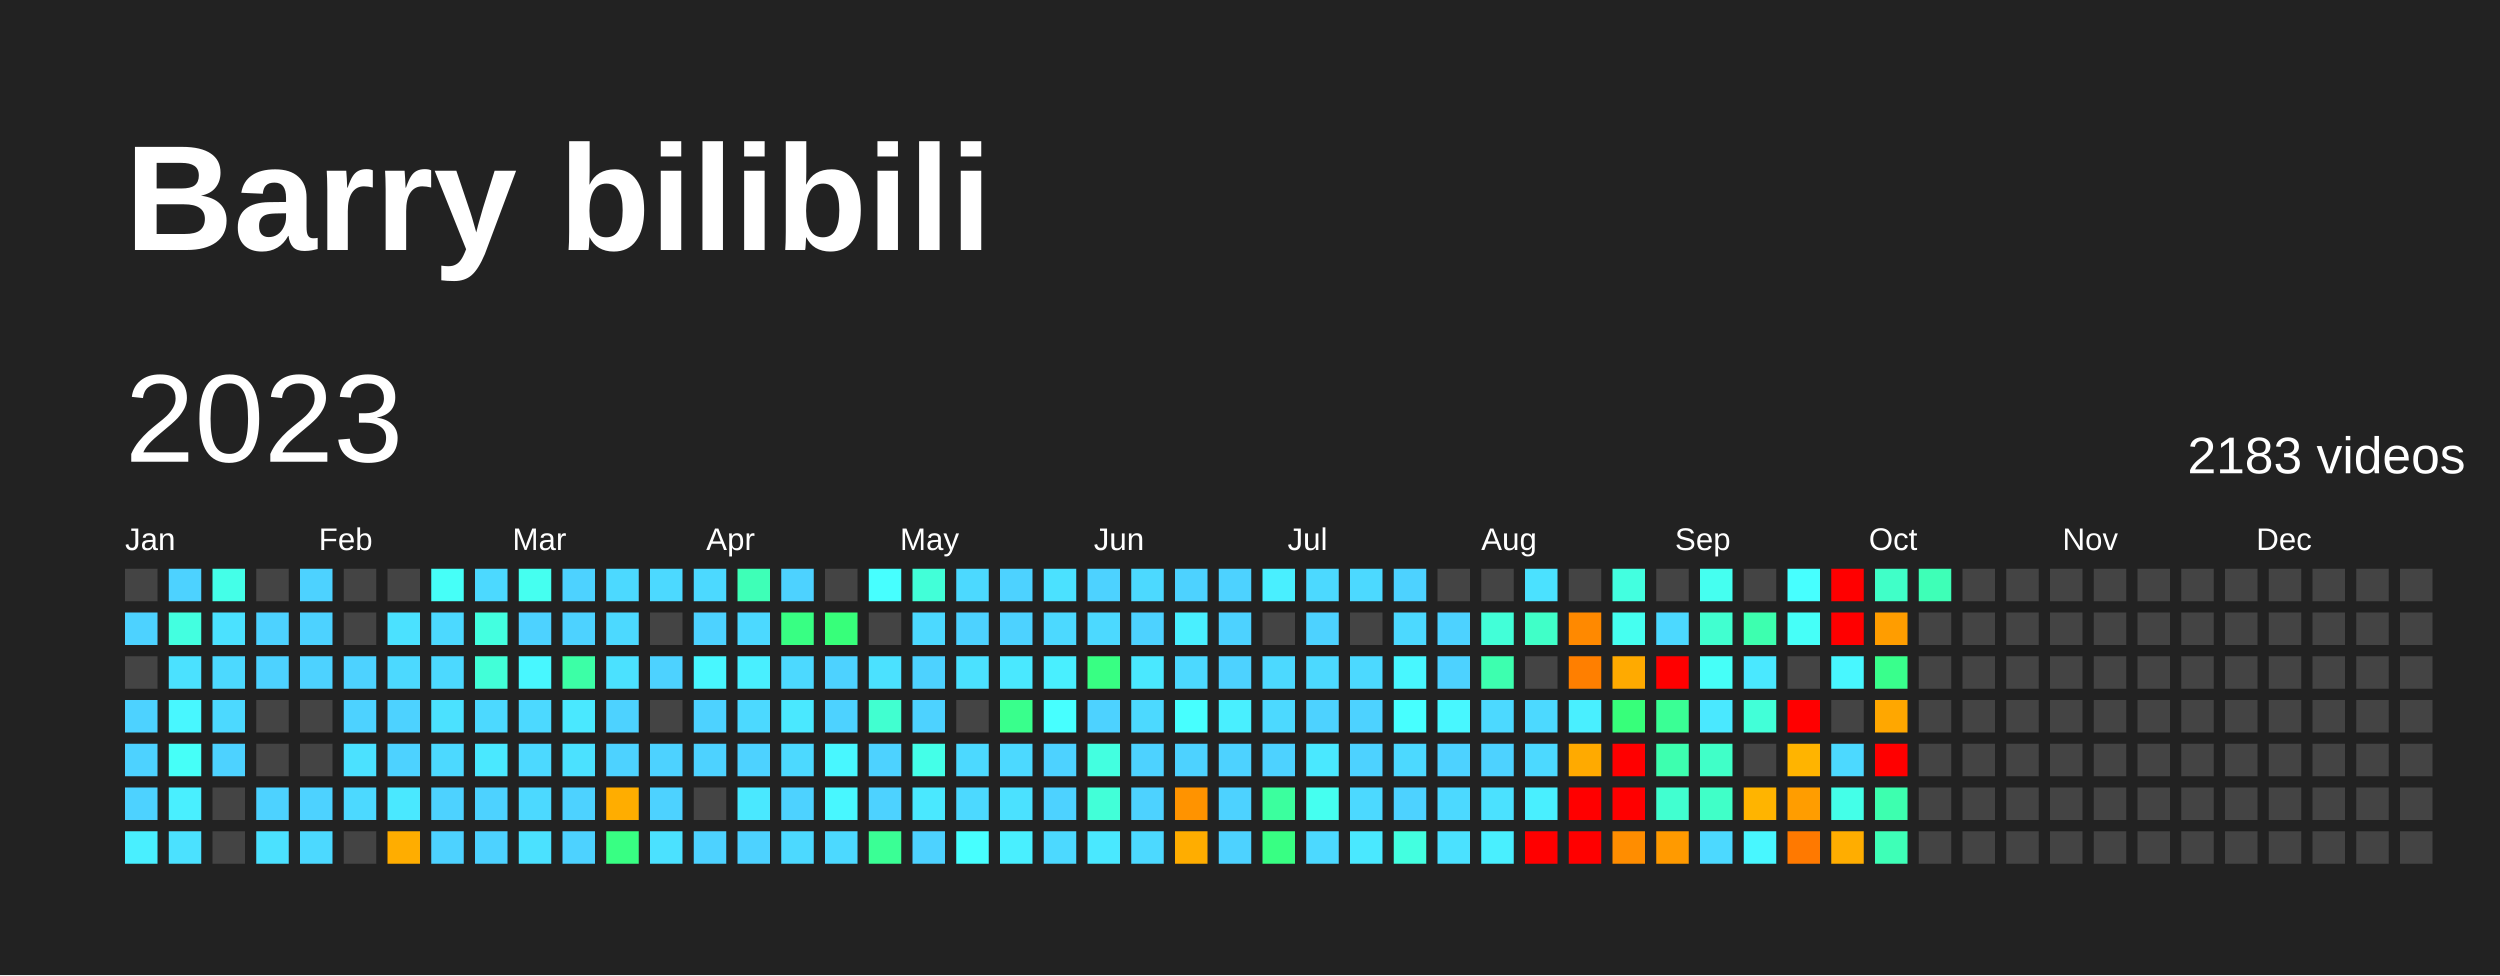
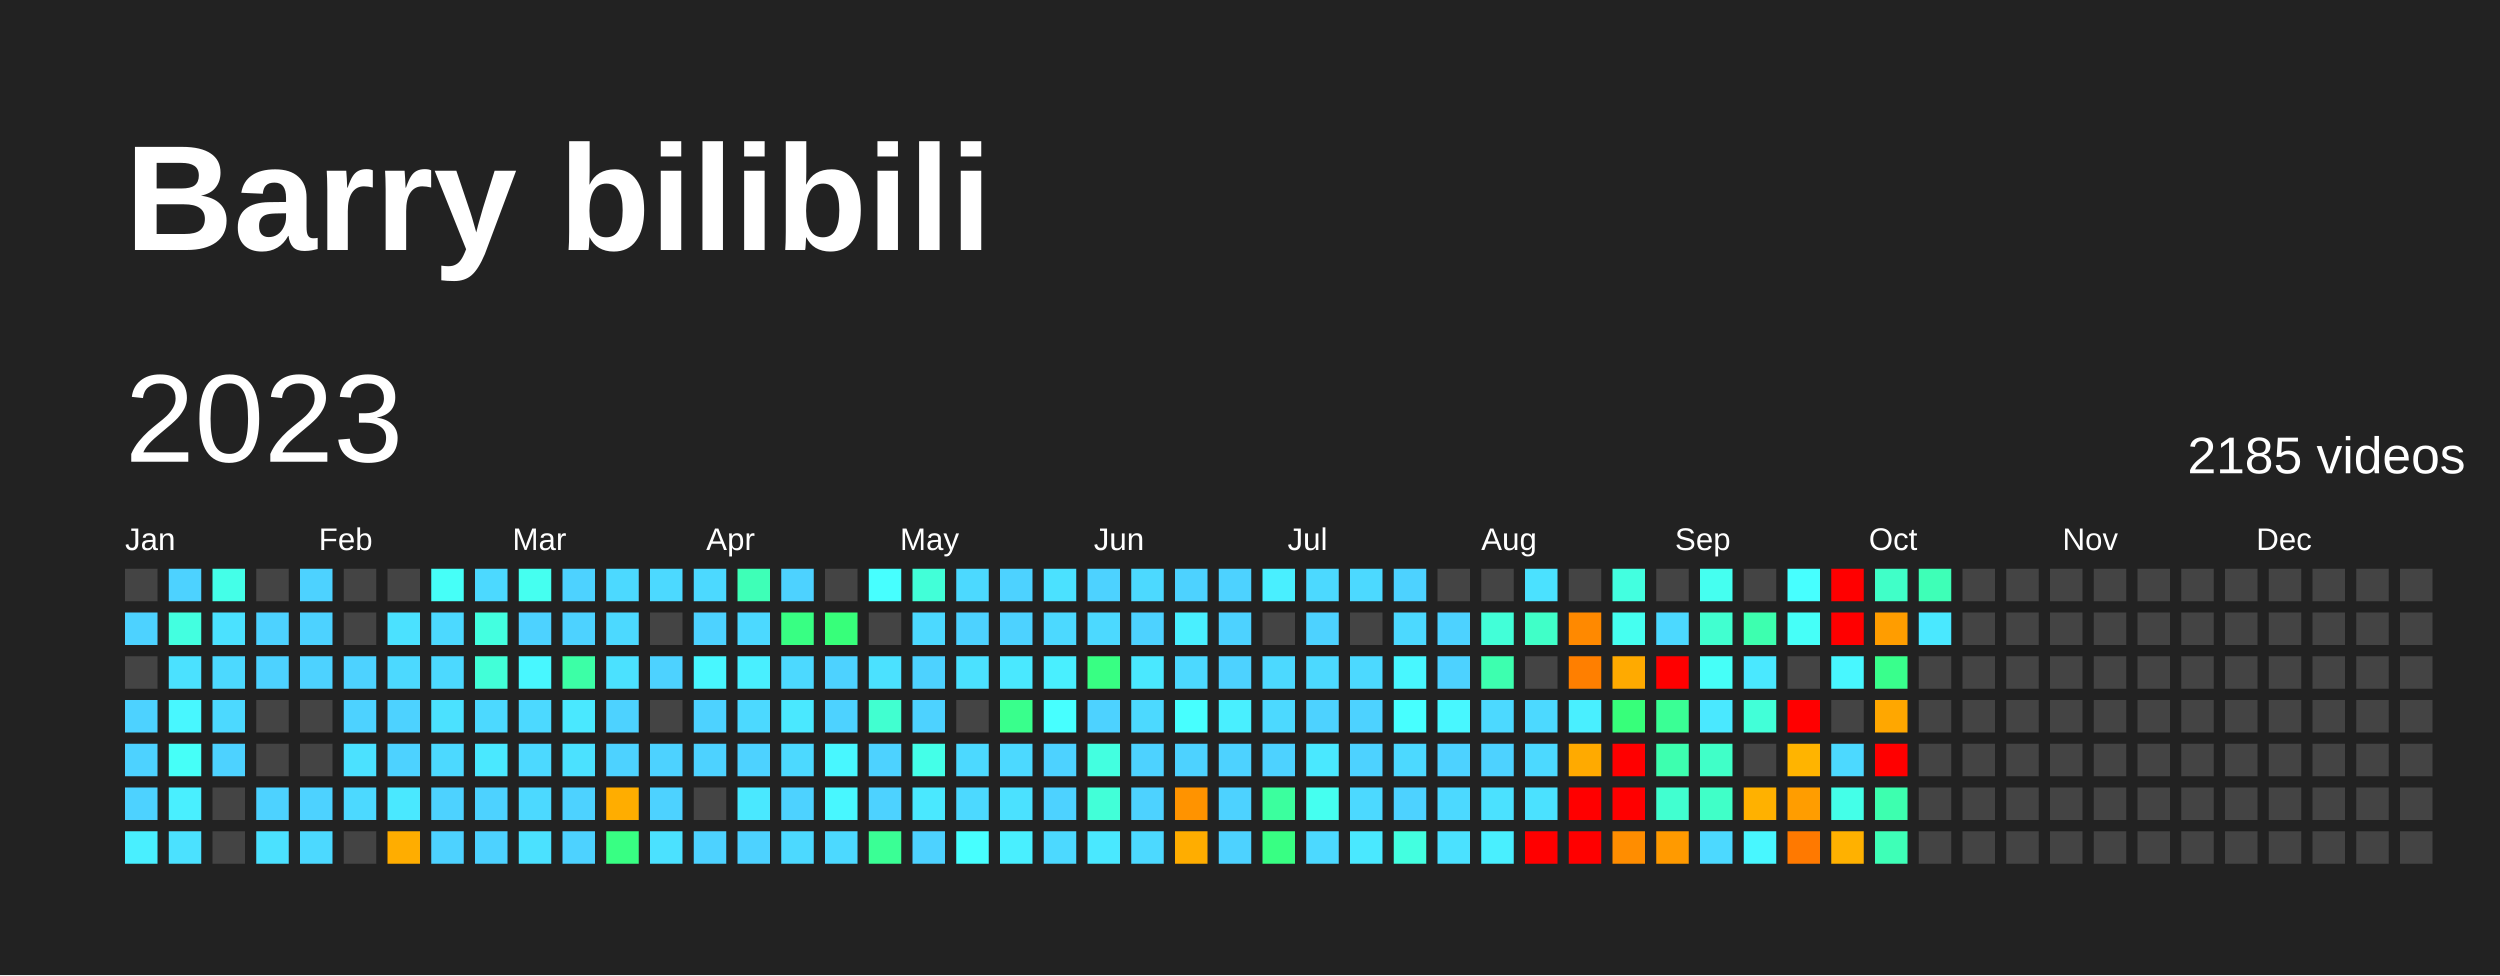
<svg xmlns="http://www.w3.org/2000/svg" baseProfile="full" height="78mm" version="1.1" viewBox="0,0,200,78" width="200mm">
  <defs />
  <rect fill="#222222" height="78" width="200" x="0" y="0" />
  <text fill="#FFFFFF" style="font-size:12px; font-family:Arial; font-weight:bold;" x="10" y="20">Barry bilibili</text>
  <text dominant-baseline="hanging" fill="#FFFFFF" style="font-size:10.0px; font-family:Arial;" x="10" y="30">2023</text>
-   <text dominant-baseline="hanging" fill="#FFFFFF" style="font-size:4.125px; font-family:Arial;" x="175" y="35">2183 videos</text>
+   <text dominant-baseline="hanging" fill="#FFFFFF" style="font-size:4.125px; font-family:Arial;" x="175" y="35">2185 videos</text>
  <text fill="#FFFFFF" style="font-size:2.5px; font-family:Arial" x="10.0" y="44">Jan</text>
  <text fill="#FFFFFF" style="font-size:2.5px; font-family:Arial" x="25.5" y="44">Feb</text>
  <text fill="#FFFFFF" style="font-size:2.5px; font-family:Arial" x="41.0" y="44">Mar</text>
  <text fill="#FFFFFF" style="font-size:2.5px; font-family:Arial" x="56.5" y="44">Apr</text>
  <text fill="#FFFFFF" style="font-size:2.5px; font-family:Arial" x="72.0" y="44">May</text>
  <text fill="#FFFFFF" style="font-size:2.5px; font-family:Arial" x="87.5" y="44">Jun</text>
  <text fill="#FFFFFF" style="font-size:2.5px; font-family:Arial" x="103.0" y="44">Jul</text>
  <text fill="#FFFFFF" style="font-size:2.5px; font-family:Arial" x="118.5" y="44">Aug</text>
  <text fill="#FFFFFF" style="font-size:2.5px; font-family:Arial" x="134.0" y="44">Sep</text>
  <text fill="#FFFFFF" style="font-size:2.5px; font-family:Arial" x="149.5" y="44">Oct</text>
  <text fill="#FFFFFF" style="font-size:2.5px; font-family:Arial" x="165.0" y="44">Nov</text>
  <text fill="#FFFFFF" style="font-size:2.5px; font-family:Arial" x="180.5" y="44">Dec</text>
  <rect fill="#444444" height="2.6" width="2.6" x="10.0" y="45.5" />
  <rect fill="#4dd2ff" height="2.6" width="2.6" x="10.0" y="49.0" />
  <rect fill="#444444" height="2.6" width="2.6" x="10.0" y="52.5" />
  <rect fill="#4dd2ff" height="2.6" width="2.6" x="10.0" y="56.0" />
  <rect fill="#4dd2ff" height="2.6" width="2.6" x="10.0" y="59.5" />
  <rect fill="#4dd2ff" height="2.6" width="2.6" x="10.0" y="63.0" />
  <rect fill="#49efff" height="2.6" width="2.6" x="10.0" y="66.5" />
  <rect fill="#4dd2ff" height="2.6" width="2.6" x="13.5" y="45.5" />
  <rect fill="#43ffe0" height="2.6" width="2.6" x="13.5" y="49.0" />
  <rect fill="#4be1ff" height="2.6" width="2.6" x="13.5" y="52.5" />
  <rect fill="#48f7ff" height="2.6" width="2.6" x="13.5" y="56.0" />
  <rect fill="#46fff8" height="2.6" width="2.6" x="13.5" y="59.5" />
  <rect fill="#49efff" height="2.6" width="2.6" x="13.5" y="63.0" />
  <rect fill="#4be1ff" height="2.6" width="2.6" x="13.5" y="66.5" />
  <rect fill="#44ffe8" height="2.6" width="2.6" x="17.0" y="45.5" />
  <rect fill="#4be1ff" height="2.6" width="2.6" x="17.0" y="49.0" />
  <rect fill="#4cd9ff" height="2.6" width="2.6" x="17.0" y="52.5" />
  <rect fill="#4cd9ff" height="2.6" width="2.6" x="17.0" y="56.0" />
  <rect fill="#4dd2ff" height="2.6" width="2.6" x="17.0" y="59.5" />
  <rect fill="#444444" height="2.6" width="2.6" x="17.0" y="63.0" />
  <rect fill="#444444" height="2.6" width="2.6" x="17.0" y="66.5" />
  <rect fill="#444444" height="2.6" width="2.6" x="20.5" y="45.5" />
  <rect fill="#4dd2ff" height="2.6" width="2.6" x="20.5" y="49.0" />
  <rect fill="#4dd2ff" height="2.6" width="2.6" x="20.5" y="52.5" />
  <rect fill="#444444" height="2.6" width="2.6" x="20.5" y="56.0" />
  <rect fill="#444444" height="2.6" width="2.6" x="20.5" y="59.5" />
  <rect fill="#4dd2ff" height="2.6" width="2.6" x="20.5" y="63.0" />
  <rect fill="#4be1ff" height="2.6" width="2.6" x="20.5" y="66.5" />
  <rect fill="#4dd2ff" height="2.6" width="2.6" x="24.0" y="45.5" />
  <rect fill="#4dd2ff" height="2.6" width="2.6" x="24.0" y="49.0" />
  <rect fill="#4dd2ff" height="2.6" width="2.6" x="24.0" y="52.5" />
  <rect fill="#444444" height="2.6" width="2.6" x="24.0" y="56.0" />
  <rect fill="#444444" height="2.6" width="2.6" x="24.0" y="59.5" />
  <rect fill="#4dd2ff" height="2.6" width="2.6" x="24.0" y="63.0" />
  <rect fill="#4cd9ff" height="2.6" width="2.6" x="24.0" y="66.5" />
  <rect fill="#444444" height="2.6" width="2.6" x="27.5" y="45.5" />
  <rect fill="#444444" height="2.6" width="2.6" x="27.5" y="49.0" />
  <rect fill="#4dd2ff" height="2.6" width="2.6" x="27.5" y="52.5" />
  <rect fill="#4dd2ff" height="2.6" width="2.6" x="27.5" y="56.0" />
  <rect fill="#4be1ff" height="2.6" width="2.6" x="27.5" y="59.5" />
  <rect fill="#4cd9ff" height="2.6" width="2.6" x="27.5" y="63.0" />
  <rect fill="#444444" height="2.6" width="2.6" x="27.5" y="66.5" />
  <rect fill="#444444" height="2.6" width="2.6" x="31.0" y="45.5" />
  <rect fill="#4be1ff" height="2.6" width="2.6" x="31.0" y="49.0" />
  <rect fill="#4cd9ff" height="2.6" width="2.6" x="31.0" y="52.5" />
  <rect fill="#4dd2ff" height="2.6" width="2.6" x="31.0" y="56.0" />
  <rect fill="#4dd2ff" height="2.6" width="2.6" x="31.0" y="59.5" />
  <rect fill="#4ae8ff" height="2.6" width="2.6" x="31.0" y="63.0" />
  <rect fill="#ffad00" height="2.6" width="2.6" x="31.0" y="66.5" />
  <rect fill="#46fff8" height="2.6" width="2.6" x="34.5" y="45.5" />
  <rect fill="#4cd9ff" height="2.6" width="2.6" x="34.5" y="49.0" />
  <rect fill="#4cd9ff" height="2.6" width="2.6" x="34.5" y="52.5" />
  <rect fill="#4be1ff" height="2.6" width="2.6" x="34.5" y="56.0" />
  <rect fill="#4cd9ff" height="2.6" width="2.6" x="34.5" y="59.5" />
  <rect fill="#4dd2ff" height="2.6" width="2.6" x="34.5" y="63.0" />
  <rect fill="#4dd2ff" height="2.6" width="2.6" x="34.5" y="66.5" />
  <rect fill="#4cd9ff" height="2.6" width="2.6" x="38.0" y="45.5" />
  <rect fill="#43ffe0" height="2.6" width="2.6" x="38.0" y="49.0" />
  <rect fill="#42ffd8" height="2.6" width="2.6" x="38.0" y="52.5" />
  <rect fill="#4cd9ff" height="2.6" width="2.6" x="38.0" y="56.0" />
  <rect fill="#4ae8ff" height="2.6" width="2.6" x="38.0" y="59.5" />
  <rect fill="#4dd2ff" height="2.6" width="2.6" x="38.0" y="63.0" />
  <rect fill="#4dd2ff" height="2.6" width="2.6" x="38.0" y="66.5" />
  <rect fill="#45fff0" height="2.6" width="2.6" x="41.5" y="45.5" />
  <rect fill="#4dd2ff" height="2.6" width="2.6" x="41.5" y="49.0" />
  <rect fill="#48f7ff" height="2.6" width="2.6" x="41.5" y="52.5" />
  <rect fill="#4cd9ff" height="2.6" width="2.6" x="41.5" y="56.0" />
  <rect fill="#4cd9ff" height="2.6" width="2.6" x="41.5" y="59.5" />
  <rect fill="#4cd9ff" height="2.6" width="2.6" x="41.5" y="63.0" />
  <rect fill="#4be1ff" height="2.6" width="2.6" x="41.5" y="66.5" />
  <rect fill="#4dd2ff" height="2.6" width="2.6" x="45.0" y="45.5" />
  <rect fill="#4dd2ff" height="2.6" width="2.6" x="45.0" y="49.0" />
  <rect fill="#3cffa6" height="2.6" width="2.6" x="45.0" y="52.5" />
  <rect fill="#4ae8ff" height="2.6" width="2.6" x="45.0" y="56.0" />
  <rect fill="#4be1ff" height="2.6" width="2.6" x="45.0" y="59.5" />
  <rect fill="#4dd2ff" height="2.6" width="2.6" x="45.0" y="63.0" />
  <rect fill="#4dd2ff" height="2.6" width="2.6" x="45.0" y="66.5" />
  <rect fill="#4cd9ff" height="2.6" width="2.6" x="48.5" y="45.5" />
  <rect fill="#4cd9ff" height="2.6" width="2.6" x="48.5" y="49.0" />
  <rect fill="#4be1ff" height="2.6" width="2.6" x="48.5" y="52.5" />
  <rect fill="#4dd2ff" height="2.6" width="2.6" x="48.5" y="56.0" />
  <rect fill="#4dd2ff" height="2.6" width="2.6" x="48.5" y="59.5" />
  <rect fill="#ffad00" height="2.6" width="2.6" x="48.5" y="63.0" />
  <rect fill="#38ff83" height="2.6" width="2.6" x="48.5" y="66.5" />
  <rect fill="#4cd9ff" height="2.6" width="2.6" x="52.0" y="45.5" />
  <rect fill="#444444" height="2.6" width="2.6" x="52.0" y="49.0" />
  <rect fill="#4dd2ff" height="2.6" width="2.6" x="52.0" y="52.5" />
  <rect fill="#444444" height="2.6" width="2.6" x="52.0" y="56.0" />
  <rect fill="#4dd2ff" height="2.6" width="2.6" x="52.0" y="59.5" />
  <rect fill="#4dd2ff" height="2.6" width="2.6" x="52.0" y="63.0" />
  <rect fill="#4be1ff" height="2.6" width="2.6" x="52.0" y="66.5" />
  <rect fill="#4cd9ff" height="2.6" width="2.6" x="55.5" y="45.5" />
  <rect fill="#4dd2ff" height="2.6" width="2.6" x="55.5" y="49.0" />
  <rect fill="#48f7ff" height="2.6" width="2.6" x="55.5" y="52.5" />
  <rect fill="#4dd2ff" height="2.6" width="2.6" x="55.5" y="56.0" />
  <rect fill="#4dd2ff" height="2.6" width="2.6" x="55.5" y="59.5" />
  <rect fill="#444444" height="2.6" width="2.6" x="55.5" y="63.0" />
  <rect fill="#4dd2ff" height="2.6" width="2.6" x="55.5" y="66.5" />
  <rect fill="#3effb7" height="2.6" width="2.6" x="59.0" y="45.5" />
  <rect fill="#4cd9ff" height="2.6" width="2.6" x="59.0" y="49.0" />
  <rect fill="#49efff" height="2.6" width="2.6" x="59.0" y="52.5" />
  <rect fill="#4cd9ff" height="2.6" width="2.6" x="59.0" y="56.0" />
  <rect fill="#4dd2ff" height="2.6" width="2.6" x="59.0" y="59.5" />
  <rect fill="#4ae8ff" height="2.6" width="2.6" x="59.0" y="63.0" />
  <rect fill="#4dd2ff" height="2.6" width="2.6" x="59.0" y="66.5" />
  <rect fill="#4dd2ff" height="2.6" width="2.6" x="62.5" y="45.5" />
  <rect fill="#38ff83" height="2.6" width="2.6" x="62.5" y="49.0" />
  <rect fill="#4cd9ff" height="2.6" width="2.6" x="62.5" y="52.5" />
  <rect fill="#4ae8ff" height="2.6" width="2.6" x="62.5" y="56.0" />
  <rect fill="#4cd9ff" height="2.6" width="2.6" x="62.5" y="59.5" />
  <rect fill="#4dd2ff" height="2.6" width="2.6" x="62.5" y="63.0" />
  <rect fill="#4cd9ff" height="2.6" width="2.6" x="62.5" y="66.5" />
  <rect fill="#444444" height="2.6" width="2.6" x="66.0" y="45.5" />
  <rect fill="#37ff7a" height="2.6" width="2.6" x="66.0" y="49.0" />
  <rect fill="#4dd2ff" height="2.6" width="2.6" x="66.0" y="52.5" />
  <rect fill="#4dd2ff" height="2.6" width="2.6" x="66.0" y="56.0" />
  <rect fill="#48f7ff" height="2.6" width="2.6" x="66.0" y="59.5" />
  <rect fill="#48f7ff" height="2.6" width="2.6" x="66.0" y="63.0" />
  <rect fill="#4cd9ff" height="2.6" width="2.6" x="66.0" y="66.5" />
  <rect fill="#47ffff" height="2.6" width="2.6" x="69.5" y="45.5" />
  <rect fill="#444444" height="2.6" width="2.6" x="69.5" y="49.0" />
  <rect fill="#4be1ff" height="2.6" width="2.6" x="69.5" y="52.5" />
  <rect fill="#41ffd0" height="2.6" width="2.6" x="69.5" y="56.0" />
  <rect fill="#4dd2ff" height="2.6" width="2.6" x="69.5" y="59.5" />
  <rect fill="#4dd2ff" height="2.6" width="2.6" x="69.5" y="63.0" />
  <rect fill="#3aff95" height="2.6" width="2.6" x="69.5" y="66.5" />
  <rect fill="#42ffd8" height="2.6" width="2.6" x="73.0" y="45.5" />
  <rect fill="#4cd9ff" height="2.6" width="2.6" x="73.0" y="49.0" />
  <rect fill="#4dd2ff" height="2.6" width="2.6" x="73.0" y="52.5" />
  <rect fill="#4dd2ff" height="2.6" width="2.6" x="73.0" y="56.0" />
  <rect fill="#44ffe8" height="2.6" width="2.6" x="73.0" y="59.5" />
  <rect fill="#4ae8ff" height="2.6" width="2.6" x="73.0" y="63.0" />
  <rect fill="#4dd2ff" height="2.6" width="2.6" x="73.0" y="66.5" />
  <rect fill="#4cd9ff" height="2.6" width="2.6" x="76.5" y="45.5" />
  <rect fill="#4dd2ff" height="2.6" width="2.6" x="76.5" y="49.0" />
  <rect fill="#4be1ff" height="2.6" width="2.6" x="76.5" y="52.5" />
  <rect fill="#444444" height="2.6" width="2.6" x="76.5" y="56.0" />
  <rect fill="#4cd9ff" height="2.6" width="2.6" x="76.5" y="59.5" />
  <rect fill="#4cd9ff" height="2.6" width="2.6" x="76.5" y="63.0" />
  <rect fill="#47ffff" height="2.6" width="2.6" x="76.5" y="66.5" />
  <rect fill="#4dd2ff" height="2.6" width="2.6" x="80.0" y="45.5" />
  <rect fill="#4dd2ff" height="2.6" width="2.6" x="80.0" y="49.0" />
  <rect fill="#4ae8ff" height="2.6" width="2.6" x="80.0" y="52.5" />
  <rect fill="#39ff8c" height="2.6" width="2.6" x="80.0" y="56.0" />
  <rect fill="#4cd9ff" height="2.6" width="2.6" x="80.0" y="59.5" />
  <rect fill="#4be1ff" height="2.6" width="2.6" x="80.0" y="63.0" />
  <rect fill="#49efff" height="2.6" width="2.6" x="80.0" y="66.5" />
  <rect fill="#4be1ff" height="2.6" width="2.6" x="83.5" y="45.5" />
  <rect fill="#4cd9ff" height="2.6" width="2.6" x="83.5" y="49.0" />
  <rect fill="#49efff" height="2.6" width="2.6" x="83.5" y="52.5" />
  <rect fill="#47ffff" height="2.6" width="2.6" x="83.5" y="56.0" />
  <rect fill="#4dd2ff" height="2.6" width="2.6" x="83.5" y="59.5" />
  <rect fill="#4dd2ff" height="2.6" width="2.6" x="83.5" y="63.0" />
  <rect fill="#4cd9ff" height="2.6" width="2.6" x="83.5" y="66.5" />
  <rect fill="#4dd2ff" height="2.6" width="2.6" x="87.0" y="45.5" />
  <rect fill="#4cd9ff" height="2.6" width="2.6" x="87.0" y="49.0" />
  <rect fill="#38ff83" height="2.6" width="2.6" x="87.0" y="52.5" />
  <rect fill="#4dd2ff" height="2.6" width="2.6" x="87.0" y="56.0" />
  <rect fill="#43ffe0" height="2.6" width="2.6" x="87.0" y="59.5" />
  <rect fill="#42ffd8" height="2.6" width="2.6" x="87.0" y="63.0" />
  <rect fill="#4ae8ff" height="2.6" width="2.6" x="87.0" y="66.5" />
  <rect fill="#4cd9ff" height="2.6" width="2.6" x="90.5" y="45.5" />
  <rect fill="#4dd2ff" height="2.6" width="2.6" x="90.5" y="49.0" />
  <rect fill="#4ae8ff" height="2.6" width="2.6" x="90.5" y="52.5" />
  <rect fill="#4cd9ff" height="2.6" width="2.6" x="90.5" y="56.0" />
  <rect fill="#4dd2ff" height="2.6" width="2.6" x="90.5" y="59.5" />
  <rect fill="#4dd2ff" height="2.6" width="2.6" x="90.5" y="63.0" />
  <rect fill="#4cd9ff" height="2.6" width="2.6" x="90.5" y="66.5" />
  <rect fill="#4dd2ff" height="2.6" width="2.6" x="94.0" y="45.5" />
  <rect fill="#49efff" height="2.6" width="2.6" x="94.0" y="49.0" />
  <rect fill="#4cd9ff" height="2.6" width="2.6" x="94.0" y="52.5" />
  <rect fill="#47ffff" height="2.6" width="2.6" x="94.0" y="56.0" />
  <rect fill="#4dd2ff" height="2.6" width="2.6" x="94.0" y="59.5" />
  <rect fill="#ff9300" height="2.6" width="2.6" x="94.0" y="63.0" />
  <rect fill="#ffad00" height="2.6" width="2.6" x="94.0" y="66.5" />
  <rect fill="#4dd2ff" height="2.6" width="2.6" x="97.5" y="45.5" />
  <rect fill="#4dd2ff" height="2.6" width="2.6" x="97.5" y="49.0" />
  <rect fill="#4dd2ff" height="2.6" width="2.6" x="97.5" y="52.5" />
  <rect fill="#49efff" height="2.6" width="2.6" x="97.5" y="56.0" />
  <rect fill="#4dd2ff" height="2.6" width="2.6" x="97.5" y="59.5" />
  <rect fill="#4dd2ff" height="2.6" width="2.6" x="97.5" y="63.0" />
  <rect fill="#4dd2ff" height="2.6" width="2.6" x="97.5" y="66.5" />
  <rect fill="#49efff" height="2.6" width="2.6" x="101.0" y="45.5" />
  <rect fill="#444444" height="2.6" width="2.6" x="101.0" y="49.0" />
  <rect fill="#4cd9ff" height="2.6" width="2.6" x="101.0" y="52.5" />
  <rect fill="#4cd9ff" height="2.6" width="2.6" x="101.0" y="56.0" />
  <rect fill="#4dd2ff" height="2.6" width="2.6" x="101.0" y="59.5" />
  <rect fill="#3bff9e" height="2.6" width="2.6" x="101.0" y="63.0" />
  <rect fill="#38ff83" height="2.6" width="2.6" x="101.0" y="66.5" />
  <rect fill="#4cd9ff" height="2.6" width="2.6" x="104.5" y="45.5" />
  <rect fill="#4dd2ff" height="2.6" width="2.6" x="104.5" y="49.0" />
  <rect fill="#4cd9ff" height="2.6" width="2.6" x="104.5" y="52.5" />
  <rect fill="#4dd2ff" height="2.6" width="2.6" x="104.5" y="56.0" />
  <rect fill="#4ae8ff" height="2.6" width="2.6" x="104.5" y="59.5" />
  <rect fill="#45fff0" height="2.6" width="2.6" x="104.5" y="63.0" />
  <rect fill="#4cd9ff" height="2.6" width="2.6" x="104.5" y="66.5" />
  <rect fill="#4cd9ff" height="2.6" width="2.6" x="108.0" y="45.5" />
  <rect fill="#444444" height="2.6" width="2.6" x="108.0" y="49.0" />
  <rect fill="#4cd9ff" height="2.6" width="2.6" x="108.0" y="52.5" />
  <rect fill="#4dd2ff" height="2.6" width="2.6" x="108.0" y="56.0" />
  <rect fill="#4dd2ff" height="2.6" width="2.6" x="108.0" y="59.5" />
  <rect fill="#4cd9ff" height="2.6" width="2.6" x="108.0" y="63.0" />
  <rect fill="#4ae8ff" height="2.6" width="2.6" x="108.0" y="66.5" />
  <rect fill="#4dd2ff" height="2.6" width="2.6" x="111.5" y="45.5" />
  <rect fill="#4cd9ff" height="2.6" width="2.6" x="111.5" y="49.0" />
  <rect fill="#48f7ff" height="2.6" width="2.6" x="111.5" y="52.5" />
  <rect fill="#47ffff" height="2.6" width="2.6" x="111.5" y="56.0" />
  <rect fill="#4cd9ff" height="2.6" width="2.6" x="111.5" y="59.5" />
  <rect fill="#4dd2ff" height="2.6" width="2.6" x="111.5" y="63.0" />
  <rect fill="#43ffe0" height="2.6" width="2.6" x="111.5" y="66.5" />
  <rect fill="#444444" height="2.6" width="2.6" x="115.0" y="45.5" />
  <rect fill="#4dd2ff" height="2.6" width="2.6" x="115.0" y="49.0" />
  <rect fill="#4dd2ff" height="2.6" width="2.6" x="115.0" y="52.5" />
  <rect fill="#48f7ff" height="2.6" width="2.6" x="115.0" y="56.0" />
  <rect fill="#4dd2ff" height="2.6" width="2.6" x="115.0" y="59.5" />
  <rect fill="#4cd9ff" height="2.6" width="2.6" x="115.0" y="63.0" />
  <rect fill="#4be1ff" height="2.6" width="2.6" x="115.0" y="66.5" />
  <rect fill="#444444" height="2.6" width="2.6" x="118.5" y="45.5" />
  <rect fill="#42ffd8" height="2.6" width="2.6" x="118.5" y="49.0" />
  <rect fill="#3dffaf" height="2.6" width="2.6" x="118.5" y="52.5" />
  <rect fill="#4cd9ff" height="2.6" width="2.6" x="118.5" y="56.0" />
  <rect fill="#4dd2ff" height="2.6" width="2.6" x="118.5" y="59.5" />
  <rect fill="#4be1ff" height="2.6" width="2.6" x="118.5" y="63.0" />
  <rect fill="#49efff" height="2.6" width="2.6" x="118.5" y="66.5" />
  <rect fill="#4be1ff" height="2.6" width="2.6" x="122.0" y="45.5" />
  <rect fill="#40ffc8" height="2.6" width="2.6" x="122.0" y="49.0" />
  <rect fill="#444444" height="2.6" width="2.6" x="122.0" y="52.5" />
  <rect fill="#4cd9ff" height="2.6" width="2.6" x="122.0" y="56.0" />
  <rect fill="#4cd9ff" height="2.6" width="2.6" x="122.0" y="59.5" />
-   <rect fill="#49efff" height="2.6" width="2.6" x="122.0" y="63.0" />
+   <rect fill="#4be1ff" height="2.6" width="2.6" x="122.0" y="63.0" />
  <rect fill="red" height="2.6" width="2.6" x="122.0" y="66.5" />
  <rect fill="#444444" height="2.6" width="2.6" x="125.5" y="45.5" />
  <rect fill="#ff8900" height="2.6" width="2.6" x="125.5" y="49.0" />
  <rect fill="#ff7f00" height="2.6" width="2.6" x="125.5" y="52.5" />
  <rect fill="#49efff" height="2.6" width="2.6" x="125.5" y="56.0" />
  <rect fill="#ffaa00" height="2.6" width="2.6" x="125.5" y="59.5" />
  <rect fill="red" height="2.6" width="2.6" x="125.5" y="63.0" />
  <rect fill="red" height="2.6" width="2.6" x="125.5" y="66.5" />
  <rect fill="#43ffe0" height="2.6" width="2.6" x="129.0" y="45.5" />
  <rect fill="#45fff0" height="2.6" width="2.6" x="129.0" y="49.0" />
  <rect fill="#ffaa00" height="2.6" width="2.6" x="129.0" y="52.5" />
  <rect fill="#37ff7a" height="2.6" width="2.6" x="129.0" y="56.0" />
  <rect fill="red" height="2.6" width="2.6" x="129.0" y="59.5" />
  <rect fill="red" height="2.6" width="2.6" x="129.0" y="63.0" />
  <rect fill="#ff8d00" height="2.6" width="2.6" x="129.0" y="66.5" />
  <rect fill="#444444" height="2.6" width="2.6" x="132.5" y="45.5" />
  <rect fill="#4cd9ff" height="2.6" width="2.6" x="132.5" y="49.0" />
  <rect fill="red" height="2.6" width="2.6" x="132.5" y="52.5" />
  <rect fill="#3aff95" height="2.6" width="2.6" x="132.5" y="56.0" />
  <rect fill="#3dffaf" height="2.6" width="2.6" x="132.5" y="59.5" />
  <rect fill="#41ffd0" height="2.6" width="2.6" x="132.5" y="63.0" />
  <rect fill="#ff9a00" height="2.6" width="2.6" x="132.5" y="66.5" />
  <rect fill="#45fff0" height="2.6" width="2.6" x="136.0" y="45.5" />
  <rect fill="#41ffd0" height="2.6" width="2.6" x="136.0" y="49.0" />
  <rect fill="#46fff8" height="2.6" width="2.6" x="136.0" y="52.5" />
  <rect fill="#4ae8ff" height="2.6" width="2.6" x="136.0" y="56.0" />
  <rect fill="#40ffc8" height="2.6" width="2.6" x="136.0" y="59.5" />
  <rect fill="#40ffc8" height="2.6" width="2.6" x="136.0" y="63.0" />
  <rect fill="#4cd9ff" height="2.6" width="2.6" x="136.0" y="66.5" />
  <rect fill="#444444" height="2.6" width="2.6" x="139.5" y="45.5" />
  <rect fill="#3dffaf" height="2.6" width="2.6" x="139.5" y="49.0" />
  <rect fill="#4ae8ff" height="2.6" width="2.6" x="139.5" y="52.5" />
  <rect fill="#42ffd8" height="2.6" width="2.6" x="139.5" y="56.0" />
  <rect fill="#444444" height="2.6" width="2.6" x="139.5" y="59.5" />
-   <rect fill="#ffb400" height="2.6" width="2.6" x="139.5" y="63.0" />
+   <rect fill="#ffb100" height="2.6" width="2.6" x="139.5" y="63.0" />
  <rect fill="#48f7ff" height="2.6" width="2.6" x="139.5" y="66.5" />
  <rect fill="#47ffff" height="2.6" width="2.6" x="143.0" y="45.5" />
  <rect fill="#46fff8" height="2.6" width="2.6" x="143.0" y="49.0" />
  <rect fill="#444444" height="2.6" width="2.6" x="143.0" y="52.5" />
  <rect fill="red" height="2.6" width="2.6" x="143.0" y="56.0" />
  <rect fill="#ffb400" height="2.6" width="2.6" x="143.0" y="59.5" />
  <rect fill="#ff9d00" height="2.6" width="2.6" x="143.0" y="63.0" />
  <rect fill="#ff7900" height="2.6" width="2.6" x="143.0" y="66.5" />
  <rect fill="red" height="2.6" width="2.6" x="146.5" y="45.5" />
  <rect fill="red" height="2.6" width="2.6" x="146.5" y="49.0" />
  <rect fill="#48f7ff" height="2.6" width="2.6" x="146.5" y="52.5" />
  <rect fill="#444444" height="2.6" width="2.6" x="146.5" y="56.0" />
  <rect fill="#4cd9ff" height="2.6" width="2.6" x="146.5" y="59.5" />
  <rect fill="#44ffe8" height="2.6" width="2.6" x="146.5" y="63.0" />
-   <rect fill="#ffad00" height="2.6" width="2.6" x="146.5" y="66.5" />
+   <rect fill="#ffb100" height="2.6" width="2.6" x="146.5" y="66.5" />
  <rect fill="#40ffc8" height="2.6" width="2.6" x="150.0" y="45.5" />
  <rect fill="#ff9d00" height="2.6" width="2.6" x="150.0" y="49.0" />
  <rect fill="#39ff8c" height="2.6" width="2.6" x="150.0" y="52.5" />
  <rect fill="#ffa700" height="2.6" width="2.6" x="150.0" y="56.0" />
  <rect fill="red" height="2.6" width="2.6" x="150.0" y="59.5" />
  <rect fill="#3dffaf" height="2.6" width="2.6" x="150.0" y="63.0" />
  <rect fill="#3effb7" height="2.6" width="2.6" x="150.0" y="66.5" />
  <rect fill="#3effb7" height="2.6" width="2.6" x="153.5" y="45.5" />
-   <rect fill="#444444" height="2.6" width="2.6" x="153.5" y="49.0" />
+   <rect fill="#4ae8ff" height="2.6" width="2.6" x="153.5" y="49.0" />
  <rect fill="#444444" height="2.6" width="2.6" x="153.5" y="52.5" />
  <rect fill="#444444" height="2.6" width="2.6" x="153.5" y="56.0" />
  <rect fill="#444444" height="2.6" width="2.6" x="153.5" y="59.5" />
  <rect fill="#444444" height="2.6" width="2.6" x="153.5" y="63.0" />
  <rect fill="#444444" height="2.6" width="2.6" x="153.5" y="66.5" />
  <rect fill="#444444" height="2.6" width="2.6" x="157.0" y="45.5" />
  <rect fill="#444444" height="2.6" width="2.6" x="157.0" y="49.0" />
  <rect fill="#444444" height="2.6" width="2.6" x="157.0" y="52.5" />
  <rect fill="#444444" height="2.6" width="2.6" x="157.0" y="56.0" />
  <rect fill="#444444" height="2.6" width="2.6" x="157.0" y="59.5" />
  <rect fill="#444444" height="2.6" width="2.6" x="157.0" y="63.0" />
  <rect fill="#444444" height="2.6" width="2.6" x="157.0" y="66.5" />
  <rect fill="#444444" height="2.6" width="2.6" x="160.5" y="45.5" />
  <rect fill="#444444" height="2.6" width="2.6" x="160.5" y="49.0" />
  <rect fill="#444444" height="2.6" width="2.6" x="160.5" y="52.5" />
  <rect fill="#444444" height="2.6" width="2.6" x="160.5" y="56.0" />
  <rect fill="#444444" height="2.6" width="2.6" x="160.5" y="59.5" />
  <rect fill="#444444" height="2.6" width="2.6" x="160.5" y="63.0" />
  <rect fill="#444444" height="2.6" width="2.6" x="160.5" y="66.5" />
  <rect fill="#444444" height="2.6" width="2.6" x="164.0" y="45.5" />
  <rect fill="#444444" height="2.6" width="2.6" x="164.0" y="49.0" />
  <rect fill="#444444" height="2.6" width="2.6" x="164.0" y="52.5" />
  <rect fill="#444444" height="2.6" width="2.6" x="164.0" y="56.0" />
  <rect fill="#444444" height="2.6" width="2.6" x="164.0" y="59.5" />
  <rect fill="#444444" height="2.6" width="2.6" x="164.0" y="63.0" />
  <rect fill="#444444" height="2.6" width="2.6" x="164.0" y="66.5" />
  <rect fill="#444444" height="2.6" width="2.6" x="167.5" y="45.5" />
  <rect fill="#444444" height="2.6" width="2.6" x="167.5" y="49.0" />
  <rect fill="#444444" height="2.6" width="2.6" x="167.5" y="52.5" />
  <rect fill="#444444" height="2.6" width="2.6" x="167.5" y="56.0" />
  <rect fill="#444444" height="2.6" width="2.6" x="167.5" y="59.5" />
  <rect fill="#444444" height="2.6" width="2.6" x="167.5" y="63.0" />
  <rect fill="#444444" height="2.6" width="2.6" x="167.5" y="66.5" />
  <rect fill="#444444" height="2.6" width="2.6" x="171.0" y="45.5" />
  <rect fill="#444444" height="2.6" width="2.6" x="171.0" y="49.0" />
  <rect fill="#444444" height="2.6" width="2.6" x="171.0" y="52.5" />
  <rect fill="#444444" height="2.6" width="2.6" x="171.0" y="56.0" />
  <rect fill="#444444" height="2.6" width="2.6" x="171.0" y="59.5" />
  <rect fill="#444444" height="2.6" width="2.6" x="171.0" y="63.0" />
  <rect fill="#444444" height="2.6" width="2.6" x="171.0" y="66.5" />
  <rect fill="#444444" height="2.6" width="2.6" x="174.5" y="45.5" />
  <rect fill="#444444" height="2.6" width="2.6" x="174.5" y="49.0" />
  <rect fill="#444444" height="2.6" width="2.6" x="174.5" y="52.5" />
  <rect fill="#444444" height="2.6" width="2.6" x="174.5" y="56.0" />
  <rect fill="#444444" height="2.6" width="2.6" x="174.5" y="59.5" />
  <rect fill="#444444" height="2.6" width="2.6" x="174.5" y="63.0" />
  <rect fill="#444444" height="2.6" width="2.6" x="174.5" y="66.5" />
  <rect fill="#444444" height="2.6" width="2.6" x="178.0" y="45.5" />
  <rect fill="#444444" height="2.6" width="2.6" x="178.0" y="49.0" />
  <rect fill="#444444" height="2.6" width="2.6" x="178.0" y="52.5" />
  <rect fill="#444444" height="2.6" width="2.6" x="178.0" y="56.0" />
  <rect fill="#444444" height="2.6" width="2.6" x="178.0" y="59.5" />
  <rect fill="#444444" height="2.6" width="2.6" x="178.0" y="63.0" />
  <rect fill="#444444" height="2.6" width="2.6" x="178.0" y="66.5" />
  <rect fill="#444444" height="2.6" width="2.6" x="181.5" y="45.5" />
  <rect fill="#444444" height="2.6" width="2.6" x="181.5" y="49.0" />
  <rect fill="#444444" height="2.6" width="2.6" x="181.5" y="52.5" />
  <rect fill="#444444" height="2.6" width="2.6" x="181.5" y="56.0" />
  <rect fill="#444444" height="2.6" width="2.6" x="181.5" y="59.5" />
  <rect fill="#444444" height="2.6" width="2.6" x="181.5" y="63.0" />
  <rect fill="#444444" height="2.6" width="2.6" x="181.5" y="66.5" />
  <rect fill="#444444" height="2.6" width="2.6" x="185.0" y="45.5" />
  <rect fill="#444444" height="2.6" width="2.6" x="185.0" y="49.0" />
  <rect fill="#444444" height="2.6" width="2.6" x="185.0" y="52.5" />
  <rect fill="#444444" height="2.6" width="2.6" x="185.0" y="56.0" />
  <rect fill="#444444" height="2.6" width="2.6" x="185.0" y="59.5" />
  <rect fill="#444444" height="2.6" width="2.6" x="185.0" y="63.0" />
  <rect fill="#444444" height="2.6" width="2.6" x="185.0" y="66.5" />
  <rect fill="#444444" height="2.6" width="2.6" x="188.5" y="45.5" />
  <rect fill="#444444" height="2.6" width="2.6" x="188.5" y="49.0" />
  <rect fill="#444444" height="2.6" width="2.6" x="188.5" y="52.5" />
  <rect fill="#444444" height="2.6" width="2.6" x="188.5" y="56.0" />
  <rect fill="#444444" height="2.6" width="2.6" x="188.5" y="59.5" />
  <rect fill="#444444" height="2.6" width="2.6" x="188.5" y="63.0" />
  <rect fill="#444444" height="2.6" width="2.6" x="188.5" y="66.5" />
  <rect fill="#444444" height="2.6" width="2.6" x="192.0" y="45.5" />
  <rect fill="#444444" height="2.6" width="2.6" x="192.0" y="49.0" />
  <rect fill="#444444" height="2.6" width="2.6" x="192.0" y="52.5" />
  <rect fill="#444444" height="2.6" width="2.6" x="192.0" y="56.0" />
  <rect fill="#444444" height="2.6" width="2.6" x="192.0" y="59.5" />
  <rect fill="#444444" height="2.6" width="2.6" x="192.0" y="63.0" />
  <rect fill="#444444" height="2.6" width="2.6" x="192.0" y="66.5" />
</svg>
